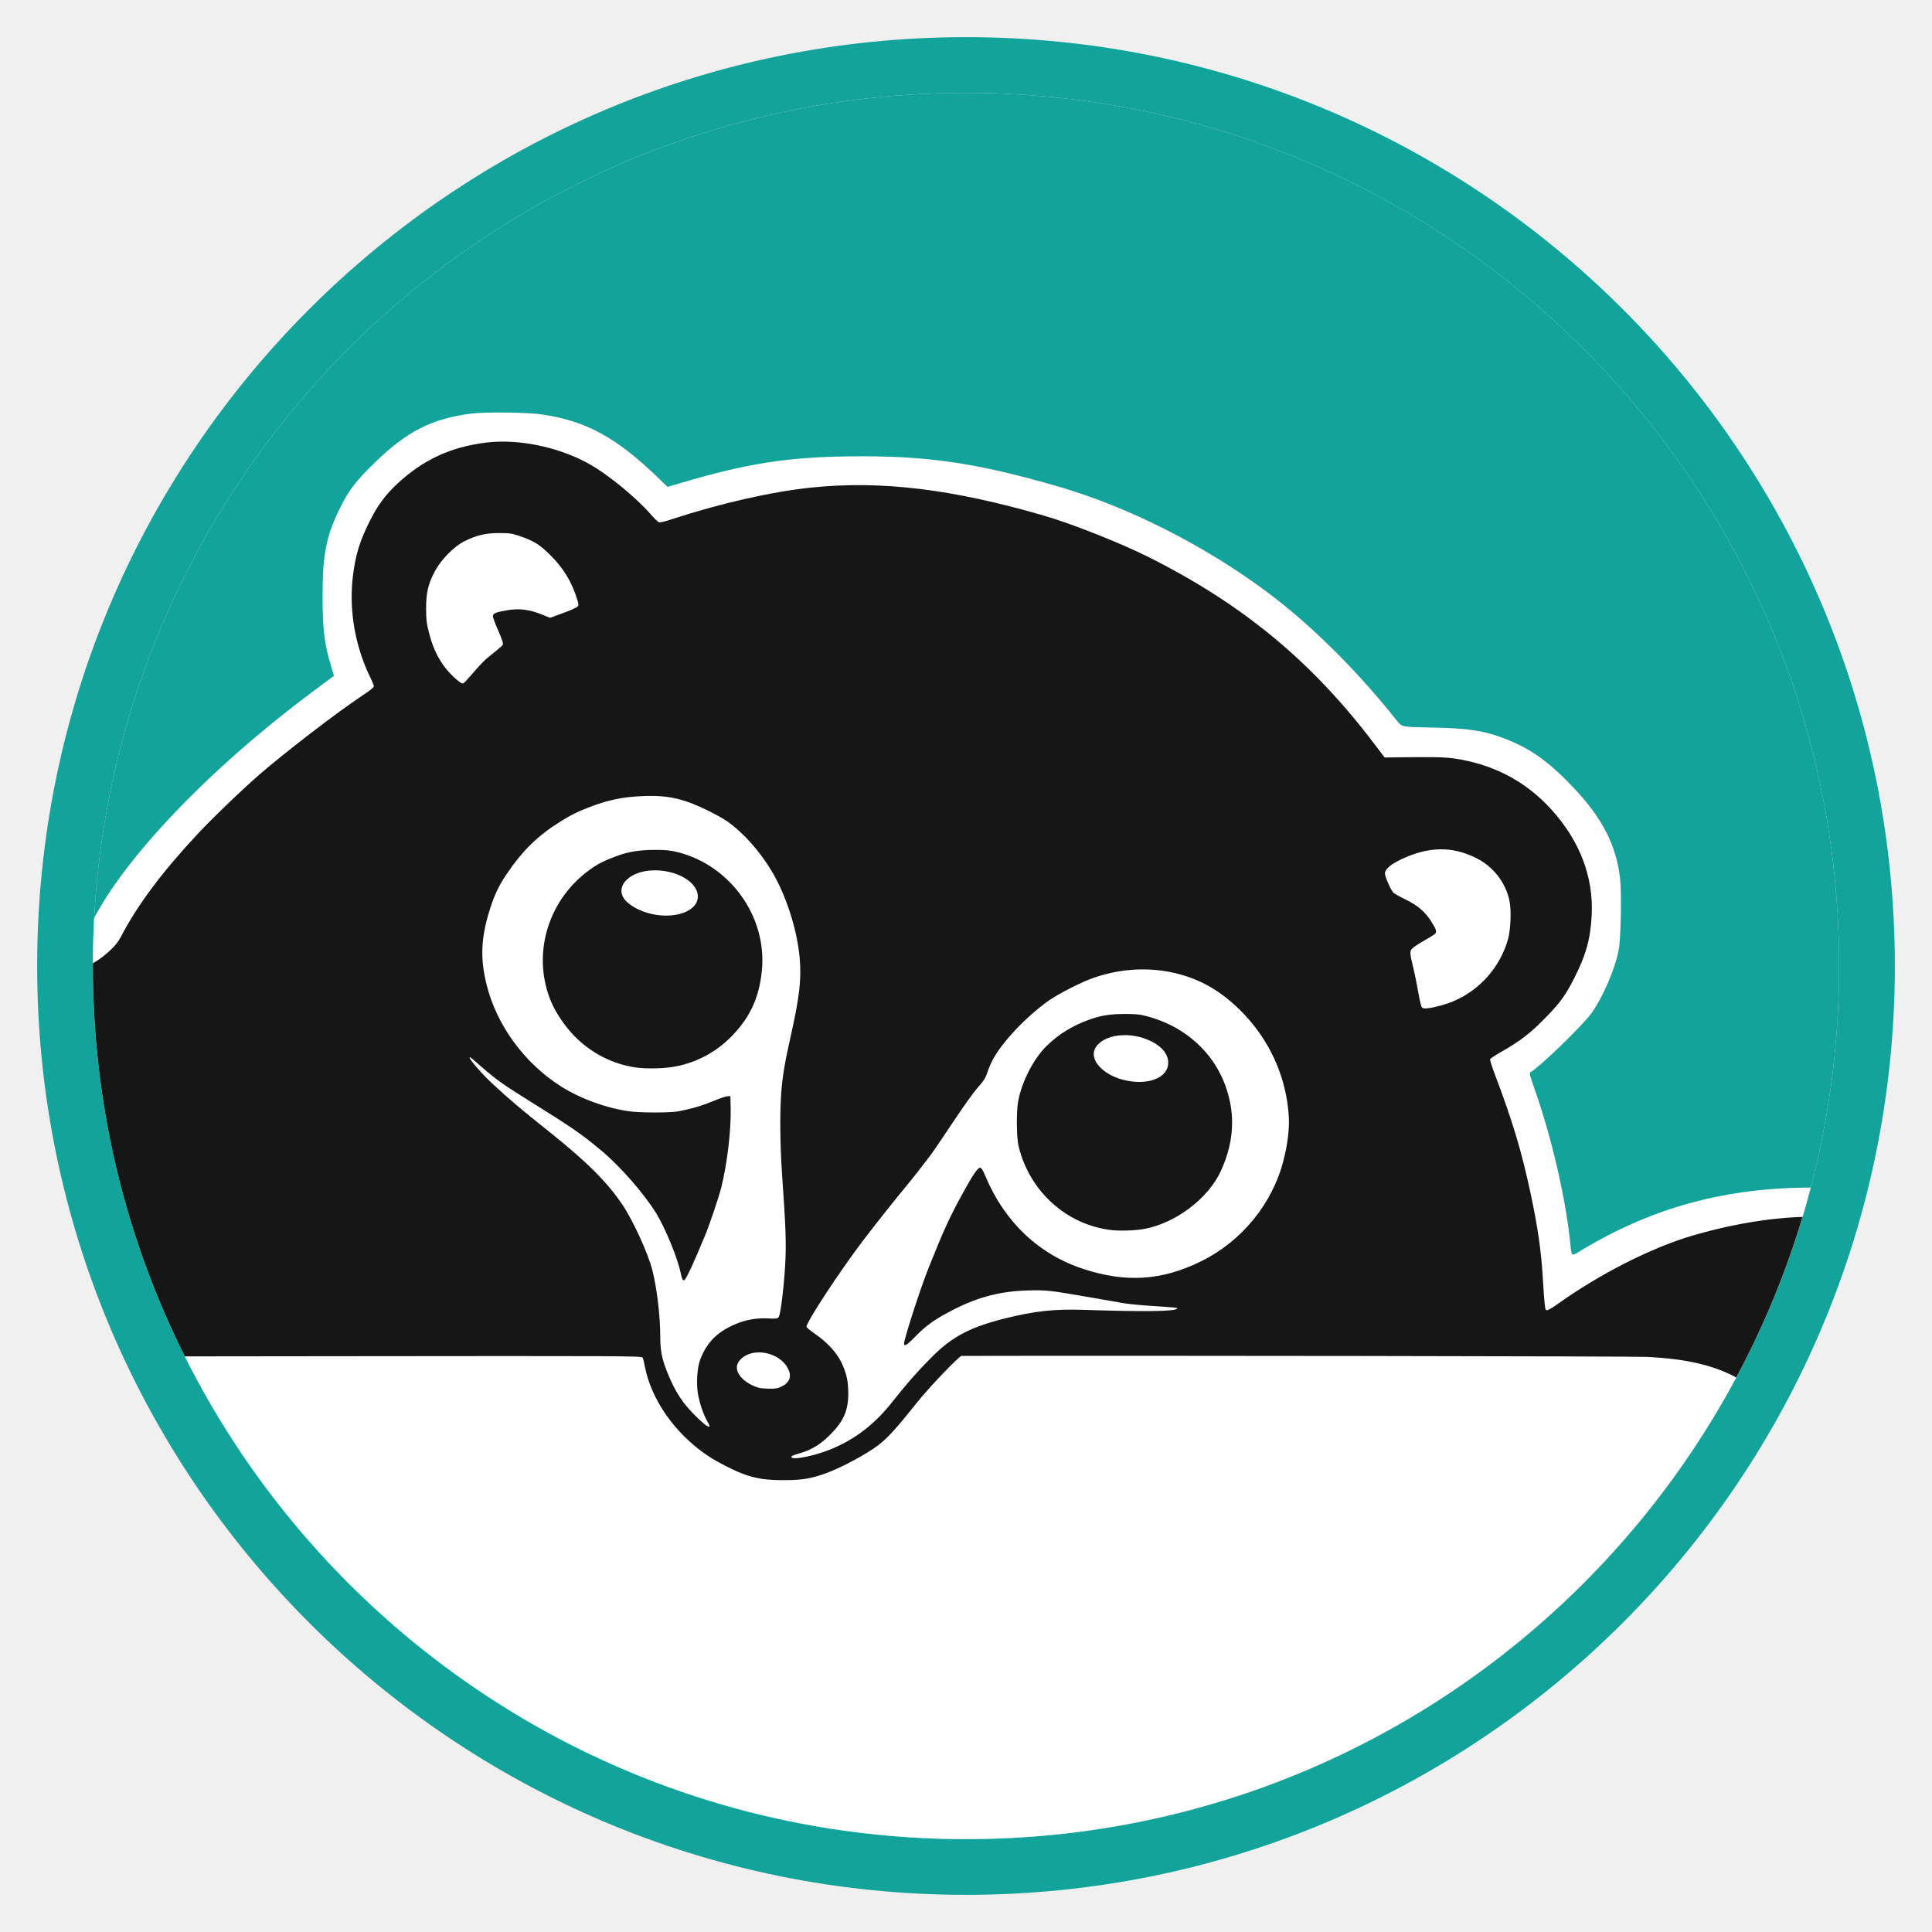
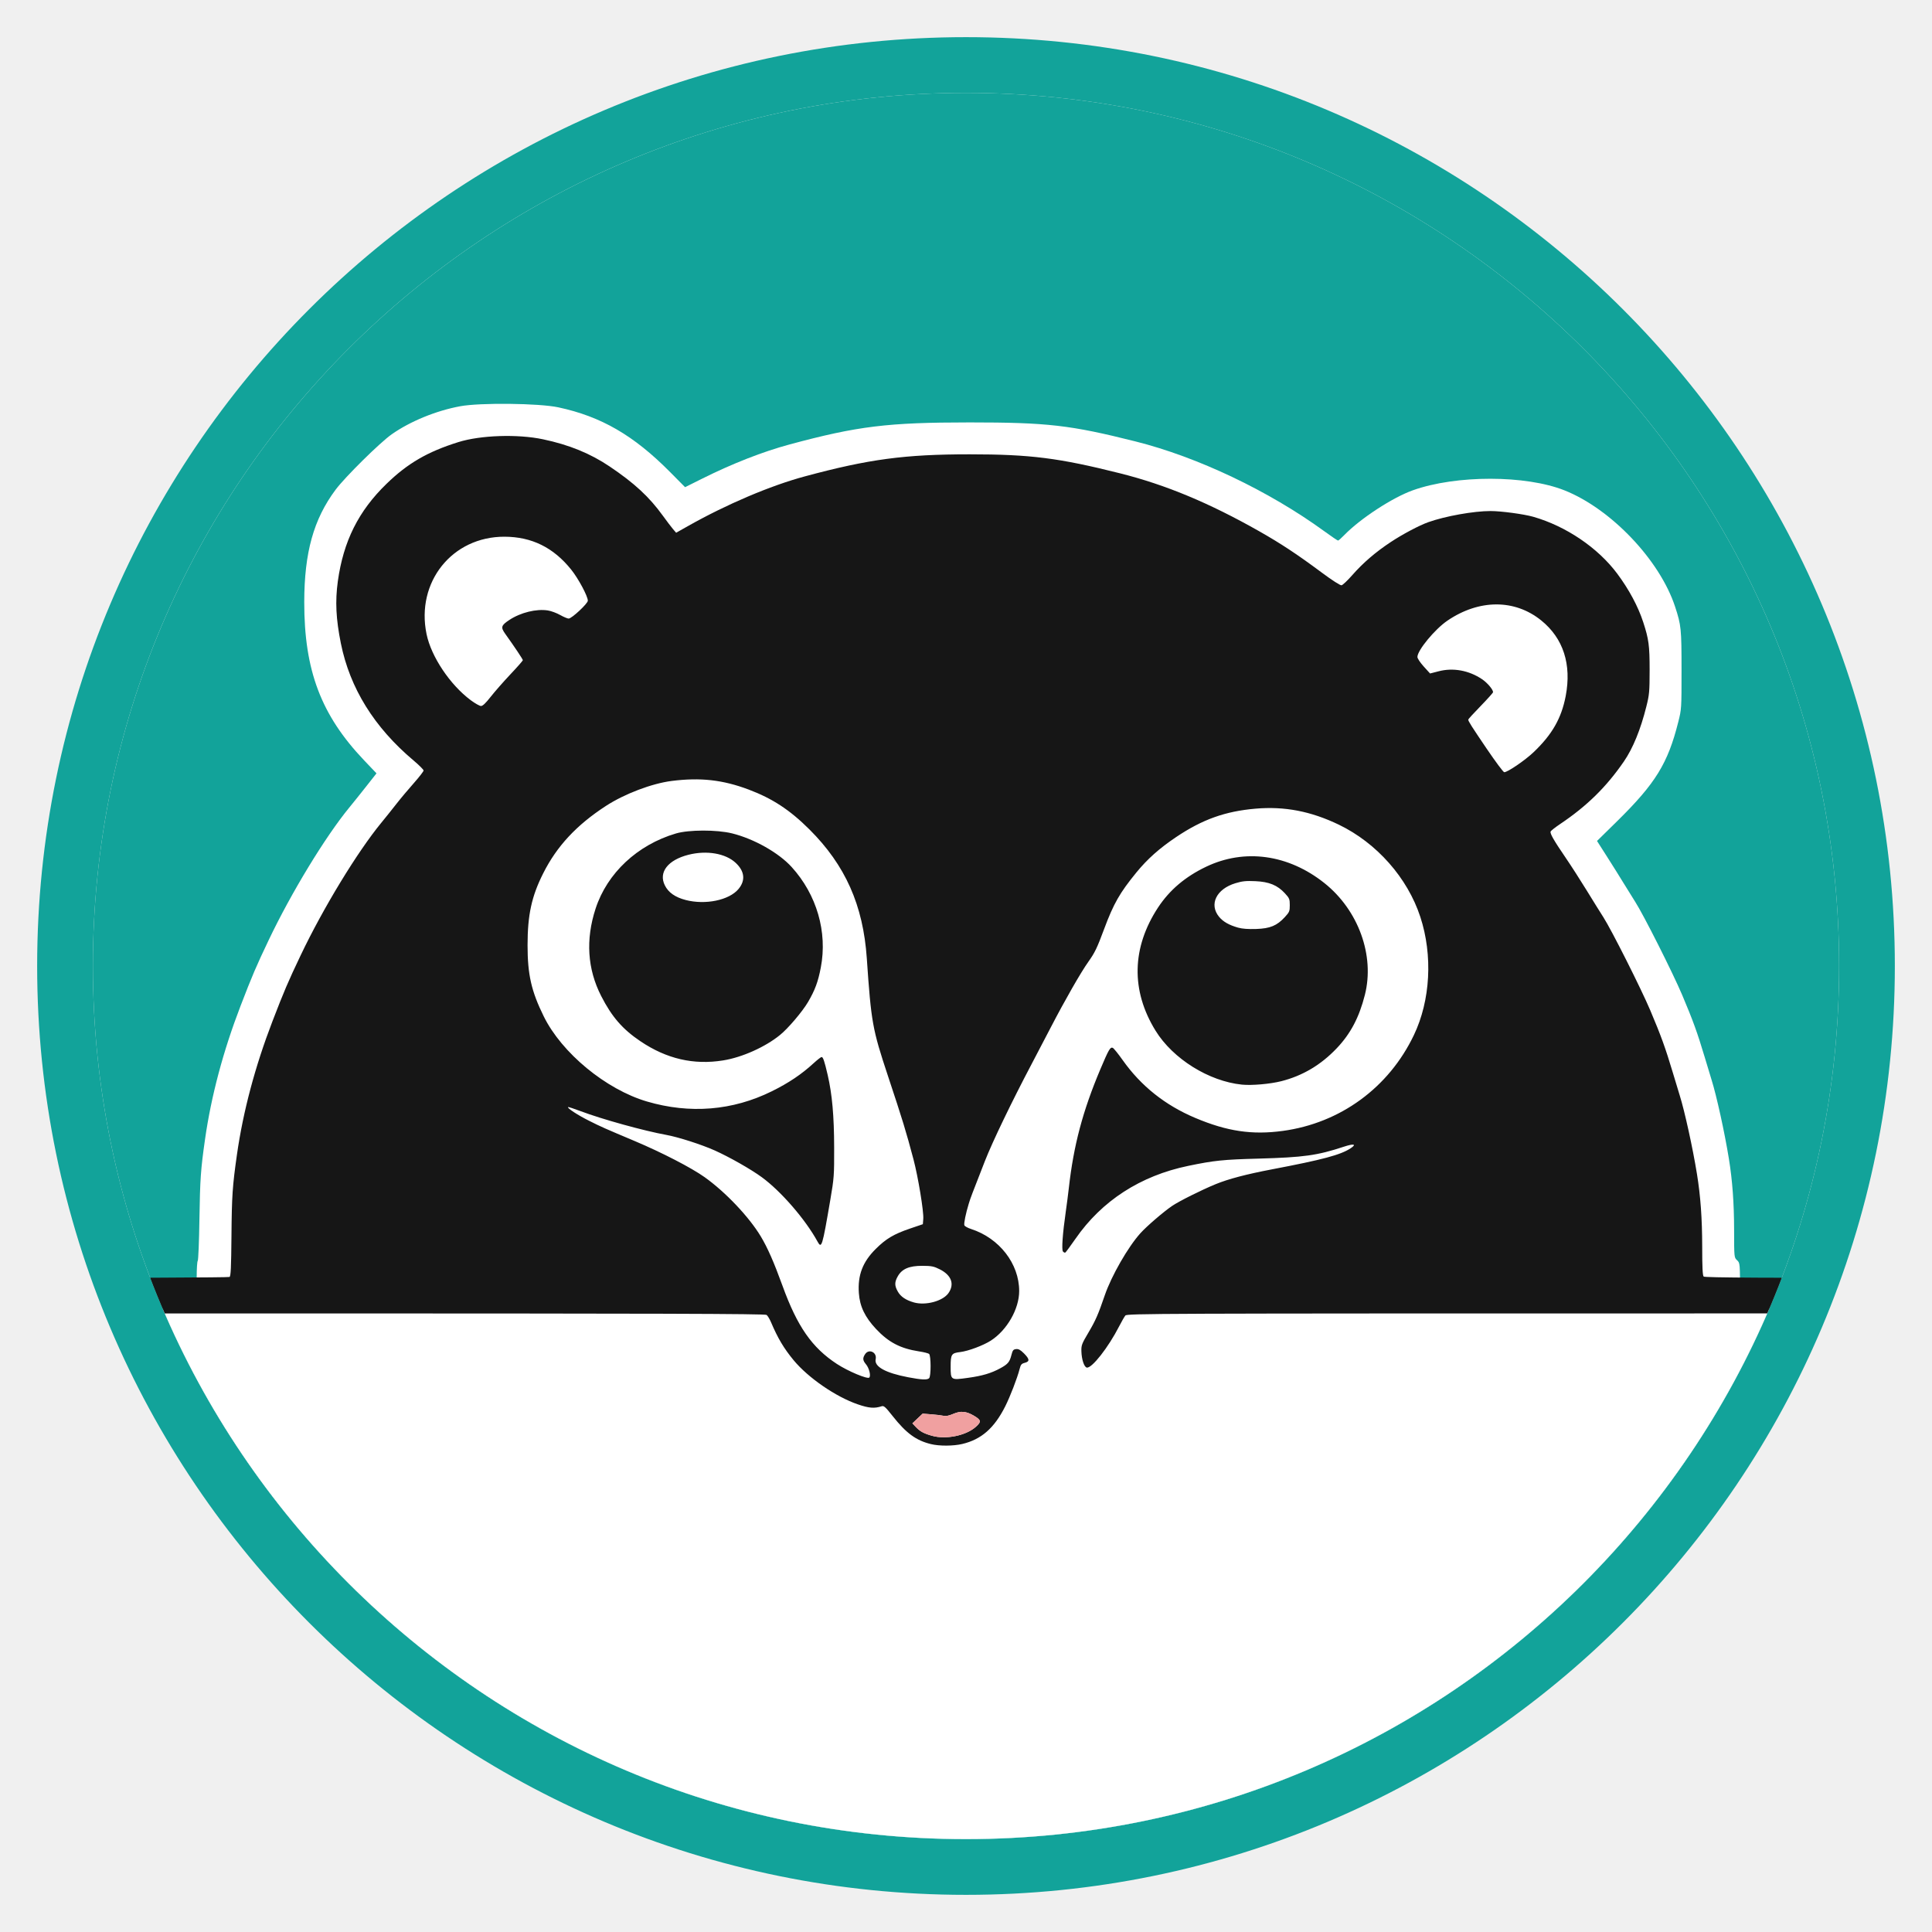
- <svg xmlns="http://www.w3.org/2000/svg" viewBox="237.2 -127.8 665.6 665.6" width="665.6" height="665.6">
+ <svg xmlns="http://www.w3.org/2000/svg" viewBox="214.52 -93.15 544.96 544.96" width="544.96" height="544.96">
  <defs>
-     <clipPath id="b4">
-       <circle cx="570" cy="205" r="300.8" />
+     <clipPath id="b5">
+       <circle cx="487" cy="179.33" r="246.28" />
    </clipPath>
  </defs>
-   <path d="M250 205a320 320 0 1 0 640 0a320 320 0 1 0 -640 0ZM269.2 205a300.8 300.8 0 1 1 601.6 0a300.8 300.8 0 1 1 -601.6 0Z" fill="#12A39A" fill-rule="evenodd" />
-   <circle cx="570" cy="205" r="300.8" fill="#12A39A" />
-   <g clip-path="url(#b4)">
-     <path d="M435.60 782.98C443.88 782.07 451.23 779.58 457.33 775.63C460.04 773.88 471.06 762.90 472.82 760.20C474.34 757.86 475.98 754.07 476.86 750.83C477.42 748.79 477.50 747.31 477.50 739.00C477.50 728.31 477.38 727.52 474.96 722.33C473.12 718.39 465.70 710.92 461.50 708.77C457.05 706.48 456.18 706.33 447.69 706.34C438.56 706.35 438.51 706.36 434.25 710.59C431.33 713.49 431.33 713.49 431.33 719.00C431.33 724.52 431.33 724.52 433.92 727.06C435.34 728.46 437.12 729.91 437.88 730.29C441.75 732.22 439.25 736.92 433.60 738.34C431.73 738.81 429.36 738.15 425.83 736.18C423.34 734.78 422.06 733.27 420.48 729.86C418.36 725.27 418.08 723.56 418.92 720.40C421.08 712.32 424.49 708.49 432.61 704.99C441.51 701.15 450.14 700.92 461.50 704.21C471.82 707.19 477.90 709.66 498.17 719.08C500.55 720.18 505.88 722.66 510.00 724.57C556.87 746.34 602.83 758.29 657.17 762.84C681.01 764.84 723.80 764.84 751.16 762.84C786.38 760.27 833.16 752.20 866.17 743.00C889.72 736.43 911.96 729.05 927.17 722.76C929.18 721.92 932.41 720.61 934.33 719.84C954.09 711.96 979.63 698.58 1000.33 685.26C1037.07 661.64 1070.36 628.32 1086.68 598.83C1096.27 581.52 1102.31 563.79 1104.96 545.17C1107.13 529.89 1106.83 504.46 1104.31 489.83C1101.18 471.65 1093.29 451.59 1082.88 435.33C1070.17 415.48 1049.68 394.99 1028.50 380.96C1012.74 370.52 984.16 356.87 964.08 350.19C962.02 349.51 960.33 348.84 960.33 348.72C960.32 347.23 959.11 341.11 958.32 338.57C955.37 329.07 950.39 321.64 940.04 311.31C930.90 302.19 925.12 297.88 915.46 293.00C898.91 284.64 883.64 281.34 861.33 281.34C831.92 281.33 806.74 288.12 782.60 302.59C778.15 305.25 778.75 305.74 777.99 298.83C776.34 283.84 771.56 263.50 765.93 247.53C764.28 242.84 764.02 241.85 764.43 241.62C767.57 239.86 782.00 225.94 785.29 221.50C789.21 216.21 793.66 205.98 794.86 199.50C795.61 195.48 795.91 180.09 795.34 174.94C794.10 163.67 789.35 154.26 779.73 144.03C771.11 134.85 764.88 130.32 756.15 126.88C748.66 123.92 743.21 123.08 730.00 122.84C720.17 122.66 720.17 122.66 718.52 120.58C704.51 102.95 688.72 87.31 673.50 76.00C652.02 60.02 625.78 46.78 601.83 39.83C573.21 31.53 556.15 29.08 529.50 29.43C508.30 29.71 494.52 31.88 472.17 38.46L467.17 39.93L464.17 37.03C449.58 22.92 439.20 17.24 423.95 14.99C418.86 14.24 404.67 14.06 399.66 14.68C386.16 16.35 377.39 20.79 366.40 31.49C359.73 37.98 357.36 41.08 354.36 47.17C349.57 56.87 348.33 63.13 348.33 77.53C348.33 89.07 348.92 93.93 351.27 101.76L352.25 105.02L344.37 110.90C309.34 137.09 280.13 167.62 268.98 189.71C266.99 193.64 259.43 197.34 249.33 199.32C242.85 200.59 236.77 202.44 226.71 206.20C214.93 210.61 201.72 218.04 190.67 226.46C185.75 230.21 183.96 231.65 179.77 235.23C173.76 240.37 173.69 240.41 167.04 242.53C140.25 251.06 112.82 268.53 85.67 294.37C61.30 317.56 44.05 340.33 31.80 365.50C18.90 392.00 14.59 411.29 14.54 442.67C14.52 457.07 14.64 459.30 16.03 470.00C21.50 512.21 47.02 558.74 87.05 599.50C108.29 621.11 127.38 636.53 148.42 649.04C149.88 649.91 149.90 649.96 150.13 652.12C150.81 658.81 155.36 668.30 161.58 676.01C164.33 679.42 174.46 689.27 177.65 691.64C180.85 694.01 185.81 696.57 190.00 698.02C192.79 698.99 193.68 699.14 197.50 699.26C201.83 699.41 201.83 699.41 204.17 701.19C209.21 705.03 212.88 706.00 222.37 706.00C232.82 706.00 233.72 705.70 239.08 700.39C242.67 696.84 242.67 696.84 242.67 692.10L242.67 687.36L250.96 687.26L259.25 687.17L271.04 695.27C277.52 699.73 283.28 703.59 283.83 703.84C284.38 704.09 293.91 706.10 305.00 708.31C329.93 713.28 326.90 713.14 350.58 710.45C359.79 709.40 367.39 708.61 367.47 708.69C367.55 708.78 367.39 710.34 367.12 712.17C366.34 717.32 366.66 733.30 367.64 737.75C370.05 748.79 374.21 756.26 383.15 765.58C393.28 776.16 402.37 781.20 414.22 782.82C418.25 783.37 431.18 783.46 435.60 782.98Z" fill="#FFFFFF" />
-     <path d="M430.60 772.98C438.89 772.06 446.26 769.57 452.33 765.63C455.00 763.89 461.06 757.86 462.81 755.20C464.26 753.00 465.89 749.27 466.86 746.00C467.35 744.32 467.49 742.79 467.49 739.17C467.48 733.82 467.06 731.83 464.98 727.38C462.03 721.08 454.60 716.33 447.67 716.33C445.55 716.33 444.81 716.49 443.31 717.25C440.78 718.53 440.77 719.22 443.24 720.49C445.61 721.71 448.29 724.32 449.28 726.37C450.55 729.01 451.10 732.47 450.66 734.99C449.60 741.13 444.59 746.61 438.40 748.42C435.00 749.41 429.27 749.40 426.00 748.39C417.34 745.71 411.10 739.02 408.61 729.73C407.64 726.12 407.64 720.54 408.62 716.55C410.07 710.61 412.25 706.82 416.98 702.00C422.46 696.43 430.51 692.97 440.99 691.68C448.37 690.77 458.58 691.84 467.33 694.44C477.40 697.43 483.17 699.78 503.17 709.08C505.55 710.18 510.88 712.66 515.00 714.57C561.87 736.34 607.83 748.29 662.17 752.84C689.32 755.11 730.43 754.67 758.16 751.81C789.44 748.58 817.89 743.68 848.67 736.21C871.99 730.55 903.39 720.53 922.17 712.76C924.18 711.92 927.41 710.61 929.33 709.84C944.69 703.72 967.38 692.30 984.00 682.34C1022.96 658.99 1052.97 631.44 1072.42 601.17C1079.03 590.87 1086.79 573.86 1090.13 562.33C1094.81 546.17 1096.56 532.94 1096.24 516.16C1095.88 496.68 1092.13 479.89 1083.92 461.00C1076.19 443.22 1063.94 425.71 1049.30 411.54C1039.78 402.31 1027.47 392.99 1015.50 385.92C1000.18 376.89 976.97 366.35 958.00 359.84C954.04 358.48 951.27 357.34 950.92 356.93C950.56 356.53 950.33 355.71 950.33 354.88C950.33 352.40 949.35 346.90 948.32 343.57C945.65 334.98 940.26 326.52 932.53 318.81C925.97 312.27 919.18 307.40 910.46 303.00C897.74 296.57 884.65 292.95 869.50 291.68C855.54 290.50 837.89 292.72 820.33 297.87C806.10 302.04 788.20 311.15 773.41 321.74C771.90 322.83 770.40 323.66 770.08 323.60C769.44 323.48 769.37 322.94 768.68 311.85C768.11 302.80 766.99 295.09 764.62 283.87C761.50 269.08 758.42 258.79 752.21 242.37C751.21 239.73 750.47 237.37 750.56 237.12C750.66 236.88 752.11 235.90 753.78 234.94C761.14 230.75 764.45 228.19 770.17 222.28C774.76 217.54 776.60 214.98 779.51 209.26C783.59 201.25 785.14 195.68 785.56 187.50C786.23 174.32 781.46 161.86 771.59 151.00C762.84 141.36 751.56 135.45 738.22 133.51C734.86 133.02 730.63 132.94 716.69 133.13L714.22 133.17L710.56 128.33C689.05 99.97 665.30 80.35 632.73 64.03C623.22 59.27 606.34 52.59 596.83 49.83C565.20 40.66 540.79 37.70 516.83 40.16C503.25 41.55 485.62 45.54 468.76 51.04C465.61 52.07 464.54 52.29 464.05 52.02C463.69 51.83 462.52 50.68 461.45 49.45C456.05 43.29 446.26 35.34 439.67 31.76C429.21 26.07 415.62 23.33 404.66 24.68C392.46 26.19 382.99 30.58 374.11 38.83C369.94 42.69 367.12 46.55 364.36 52.17C361.13 58.71 359.75 63.22 358.85 70.10C357.29 82.03 359.44 94.78 364.87 105.79C365.49 107.04 366.00 108.33 366.00 108.65C366.00 109.02 364.49 110.23 361.76 112.02C353.64 117.37 335.14 131.58 326.50 139.11C320.25 144.56 310.07 154.36 304.94 159.89C292.76 172.99 284.60 183.95 278.84 194.94C277.90 196.73 276.88 198.01 274.97 199.78C270.42 204.01 264.81 206.87 257.90 208.48C247.24 210.97 245.15 211.51 241.67 212.66C223.53 218.65 209.55 225.87 195.67 236.46C190.75 240.21 188.96 241.65 184.77 245.23C182.35 247.30 179.82 249.37 179.15 249.83C178.47 250.28 175.27 251.50 172.04 252.53C155.16 257.90 140.45 265.51 122.18 278.29C103.15 291.62 85.60 307.93 70.14 326.67C63.78 334.37 61.49 337.47 55.85 345.99C42.84 365.63 33.38 386.57 28.66 406.14C23.51 427.45 23.20 454.38 27.85 475.87C31.70 493.69 38.20 510.76 48.66 530.50C58.80 549.64 75.68 572.34 93.71 591.07C112.58 610.67 133.50 627.35 155.08 640.00C157.04 641.15 158.88 642.35 159.17 642.67C159.49 643.03 159.82 644.42 160.04 646.33C160.22 648.03 160.75 650.71 161.21 652.29C162.83 657.95 167.67 666.46 172.41 672.00C174.95 674.98 180.18 679.85 183.19 682.04C186.02 684.11 191.07 686.66 195.00 688.02C197.79 688.99 198.68 689.14 202.50 689.26L206.83 689.41L209.17 691.19C216.55 696.81 226.65 697.58 231.58 692.90C233.29 691.28 233.07 690.58 230.25 688.79C227.36 686.96 226.38 686.09 224.51 683.67C222.35 680.86 222.11 680.19 221.91 676.33C221.70 672.48 221.21 670.74 219.68 668.52C218.74 667.15 218.37 666.00 218.89 666.00C219.01 666.00 220.47 666.88 222.14 667.96C228.19 671.87 232.89 673.67 237.07 673.67C238.71 673.67 239.43 673.88 241.54 675.00C245.32 677.00 247.13 677.43 251.29 677.28C254.43 677.17 255.09 677.03 257.08 676.10C259.55 674.93 262.51 672.25 262.86 670.86C263.16 669.64 262.70 669.22 258.92 667.27C254.76 665.14 251.77 662.50 251.50 660.72C250.70 655.61 248.70 651.27 245.51 647.73C244.31 646.39 243.39 645.17 243.48 645.03C243.57 644.88 245.07 644.83 246.82 644.92C250.15 645.10 253.44 644.64 255.13 643.77C257.62 642.48 260.61 643.89 264.61 648.25C266.23 650.01 267.39 651.00 267.84 651.00C268.81 651.00 270.54 649.11 271.15 647.37C271.96 645.09 271.83 641.11 270.86 638.55C269.77 635.64 268.63 633.91 265.98 631.17C264.03 629.14 263.67 628.56 263.21 626.76C262.39 623.50 260.80 620.74 258.27 618.13C254.01 613.73 248.11 610.12 241.22 607.69C239.06 606.93 237.83 606.32 237.83 606.02C237.83 605.71 238.61 605.35 240.06 604.98C242.20 604.44 244.73 603.33 248.06 601.49L249.61 600.62L252.72 601.19C256.92 601.96 257.95 602.36 260.83 604.35C263.57 606.25 264.32 606.30 265.17 604.66C266.23 602.60 265.48 598.53 263.23 594.17C261.76 591.31 258.22 587.42 255.30 585.45C254.22 584.72 253.40 583.76 252.49 582.13C251.02 579.50 247.27 575.59 243.95 573.23C239.91 570.36 234.15 567.88 228.33 566.50C223.83 565.44 214.81 565.55 210.12 566.72C208.98 567.00 208.51 566.96 207.50 566.48C204.81 565.20 190.91 555.65 185.00 551.01C176.03 543.98 162.83 531.46 155.81 523.33C136.69 501.18 121.98 472.58 116.72 447.33C115.26 440.29 114.90 436.28 115.10 429.03C115.32 420.99 115.84 418.07 118.29 411.08C120.21 405.64 121.53 402.94 125.07 397.25C129.56 390.02 135.53 383.30 143.33 376.69C149.60 371.39 153.47 368.74 162.78 363.36C181.85 352.36 206.12 344.84 233.83 341.34C249.17 339.41 240.56 339.54 354.07 339.43C453.54 339.32 458.32 339.35 458.60 339.91C458.77 340.23 459.08 341.47 459.30 342.67C461.46 354.40 469.90 366.36 481.37 373.94C484.45 375.98 490.31 378.94 493.56 380.11C497.86 381.65 501.28 382.15 507.50 382.13C513.67 382.11 516.77 381.58 522.04 379.65C527.14 377.78 535.93 373.04 539.77 370.09C543.06 367.57 546.03 364.29 553.40 355.05C557.33 350.12 567.66 339.33 568.45 339.33C625.69 339.18 800.19 339.43 804.80 339.67C817.05 340.31 825.72 342.14 833.18 345.64C838.89 348.33 842.32 352.25 843.35 357.26C844.31 361.94 845.17 363.71 848.01 366.84L849.67 368.67L849.67 371.35C849.67 375.46 848.56 378.32 845.41 382.39C843.70 384.59 843.63 385.70 845.11 386.80C845.89 387.38 846.51 387.50 848.77 387.48C851.09 387.46 851.89 387.29 854.15 386.34C862.09 382.98 867.83 376.91 868.67 371.00C868.95 368.99 869.07 368.79 870.95 367.00C873.35 364.72 874.51 362.54 875.33 358.77C875.67 357.22 876.03 355.86 876.13 355.76C876.65 355.24 877.45 356.85 878.86 361.28C880.88 367.60 881.88 369.47 884.71 372.16L887.00 374.34L887.00 377.14C887.00 380.92 886.12 383.65 883.79 387.07C881.57 390.33 881.28 390.99 881.76 391.85C883.85 395.63 891.44 393.80 897.76 388.00C902.03 384.07 904.51 380.07 905.45 375.59C905.75 374.12 906.25 372.92 906.88 372.14C910.43 367.69 911.50 365.47 912.01 361.42C912.18 360.07 912.41 358.81 912.52 358.63C912.98 357.88 913.70 359.28 915.18 363.77C917.55 370.97 918.58 372.91 921.33 375.40C924.06 377.87 924.23 378.42 923.72 383.34C923.35 386.94 922.49 389.68 921.01 391.98C918.80 395.42 920.48 397.16 925.25 396.36C928.37 395.83 931.07 394.43 933.95 391.83C936.80 389.26 935.88 389.28 943.70 391.68C962.35 397.41 977.79 404.25 993.53 413.76C1002.28 419.04 1007.68 423.17 1014.71 429.94C1025.59 440.42 1032.38 450.37 1037.65 463.57C1041.98 474.39 1043.66 483.29 1043.66 495.33C1043.67 510.01 1041.15 523.84 1035.40 540.67C1032.93 547.92 1031.42 551.66 1028.18 558.67C1017.86 580.96 1005.60 598.41 987.23 616.96C960.36 644.10 924.43 667.80 880.17 687.56C876.01 689.42 858.62 696.40 851.50 699.08C843.17 702.21 827.12 707.43 816.33 710.53C781.87 720.44 749.75 726.06 712.50 728.69C699.91 729.58 676.46 729.90 662.83 729.37C622.84 727.80 586.95 720.81 552.05 707.77C544.55 704.97 541.34 703.67 531.67 699.50C527.93 697.89 519.83 694.07 511.37 689.94C502.87 685.79 490.25 680.11 485.00 678.08C477.92 675.33 465.72 671.77 459.16 670.54C454.58 669.69 445.41 668.94 442.17 669.16C436.10 669.57 431.44 670.05 428.91 670.51C418.52 672.43 408.18 676.53 400.17 681.92C389.34 689.20 381.18 700.09 378.38 711.00C375.30 722.99 376.55 734.42 382.18 745.74C391.45 764.40 410.61 775.18 430.60 772.98ZM510.04 374.38C509.44 373.98 510.09 373.63 512.83 372.84C516.72 371.73 519.92 369.77 523.17 366.51C527.90 361.77 529.49 358.10 529.44 352.00C529.41 347.75 528.79 345.11 526.96 341.36C525.31 338.01 521.98 334.46 517.84 331.64C516.37 330.64 515.13 329.59 515.07 329.30C514.82 327.98 526.25 310.52 534.47 299.67C538.31 294.59 545.82 285.14 549.82 280.33C551.12 278.77 553.08 276.32 554.17 274.87C555.27 273.42 556.82 271.39 557.63 270.37C558.43 269.34 561.87 264.30 565.27 259.17C568.73 253.94 572.58 248.54 574.03 246.90C576.16 244.49 576.75 243.56 577.34 241.73C577.73 240.50 578.57 238.53 579.20 237.33C582.34 231.36 590.50 222.69 598.17 217.15C601.54 214.72 609.70 210.55 614.02 209.05C629.59 203.66 646.43 205.95 658.55 215.12C672.03 225.31 680.28 240.56 681.21 257.00C681.45 261.16 680.78 266.58 679.34 272.13C675.48 287.02 664.96 299.85 651.00 306.73C637.48 313.40 625.11 314.20 610.39 309.36C595.14 304.36 583.39 293.27 576.82 277.69C575.77 275.21 575.33 274.50 574.83 274.50C574.02 274.50 572.25 277.13 568.86 283.33C564.19 291.89 562.44 295.71 557.18 308.83C554.34 315.90 548.67 333.40 548.67 335.08C548.67 336.26 549.69 335.60 552.73 332.47C556.38 328.71 559.69 326.41 566.16 323.15C574.50 318.94 582.06 317.03 591.33 316.78C597.76 316.60 598.89 316.73 613.67 319.31C617.97 320.07 622.77 320.90 624.33 321.17C625.89 321.43 629.64 321.81 632.67 322.01C642.56 322.67 643.08 322.72 642.76 323.04C641.77 324.03 631.67 324.16 610.30 323.45C600.48 323.13 593.54 323.89 583.62 326.37C571.27 329.46 565.24 332.65 557.98 339.96C553.30 344.66 549.33 349.17 544.76 355.00C538.71 362.71 532.02 367.91 523.69 371.38C518.48 373.55 511.20 375.15 510.04 374.38ZM478.10 361.25C472.56 356.05 469.79 351.89 466.86 344.40C465.17 340.07 464.67 337.33 464.66 332.39C464.65 325.50 463.52 316.06 461.96 309.83C460.56 304.24 455.41 292.91 451.80 287.49C446.56 279.62 439.48 272.53 426.50 262.17C416.11 253.87 412.96 251.21 406.88 245.57C403.44 242.38 399.00 237.32 399.00 236.59C399.00 236.18 399.29 236.41 403.16 239.80C407.98 244.02 410.70 245.95 419.52 251.44C434.14 260.53 437.70 262.99 444.50 268.70C451.05 274.20 459.06 283.38 463.31 290.26C466.31 295.10 470.64 305.63 471.65 310.54C472.14 312.90 472.44 313.51 472.97 313.18C473.68 312.75 476.27 307.16 480.17 297.67C481.76 293.80 484.86 284.60 485.69 281.29C487.70 273.26 489.09 261.62 488.93 254.17L488.83 249.83L487.83 249.87C487.28 249.89 485.03 250.66 482.83 251.57C478.99 253.17 475.64 254.15 471.00 255.05C468.19 255.60 457.73 255.60 453.89 255.05C445.94 253.92 437.08 250.67 430.42 246.45C417.81 238.43 408.25 225.33 404.81 211.33C402.70 202.76 402.88 196.05 405.45 187.17C407.13 181.38 408.77 177.75 411.60 173.55C417.21 165.20 422.49 160.05 430.57 155.04C433.96 152.94 435.86 151.99 439.58 150.53C446.56 147.80 451.77 146.71 459.00 146.45C465.00 146.23 468.96 146.74 473.82 148.36C477.85 149.70 484.94 153.19 487.89 155.28C493.46 159.24 499.13 165.64 503.27 172.67C508.12 180.87 511.90 192.78 512.71 202.38C513.33 209.73 512.62 215.84 509.54 229.50C507.57 238.21 506.76 243.13 506.34 248.83C505.82 256.02 505.94 266.89 506.66 277.17C507.90 294.75 508.10 300.42 507.73 307.53C507.32 315.19 506.15 324.85 505.50 325.87C505.08 326.52 504.83 326.56 501.75 326.41C497.68 326.21 493.93 326.90 490.23 328.53C484.13 331.20 480.69 334.73 478.43 340.60C477.41 343.27 477.04 348.47 477.62 352.20C478.09 355.18 479.45 359.33 480.70 361.54C481.23 362.48 481.67 363.34 481.67 363.46C481.67 364.18 480.33 363.35 478.10 361.25ZM498.83 350.36C496.80 349.86 494.46 348.60 493.09 347.25C490.53 344.75 490.38 342.27 492.66 340.21C497.05 336.25 505.86 338.17 508.68 343.69C510.02 346.33 509.30 348.46 506.61 349.80C505.17 350.52 504.44 350.66 502.35 350.63C500.97 350.61 499.38 350.49 498.83 350.36ZM631.10 295.64C642.06 293.72 653.40 285.22 657.80 275.61C660.43 269.87 661.67 264.51 661.67 258.83C661.67 250.46 658.42 241.57 653.04 235.22C647.75 228.97 640.91 224.66 632.69 222.41C630.00 221.67 628.80 221.54 625.00 221.53C619.84 221.51 616.69 222.00 612.67 223.41C606.75 225.49 601.93 228.46 597.73 232.59C593.23 237.02 589.20 244.89 587.96 251.67C587.31 255.21 587.40 264.16 588.12 267.11C591.90 282.70 604.72 294.24 620.20 295.99C623.12 296.32 628.13 296.15 631.10 295.64ZM625.17 244.45C617.29 242.80 612.14 237.23 614.66 233.09C617.46 228.50 626.40 227.41 633.54 230.80C637.49 232.67 639.67 235.36 639.67 238.34C639.67 243.37 633.12 246.13 625.17 244.45ZM468.33 239.87C476.37 238.72 483.74 234.94 489.42 229.04C495.74 222.49 498.80 215.74 499.69 206.37C501.44 188.07 488.85 170.39 470.81 165.82C468.16 165.15 466.77 165.00 463.00 165.00C457.44 165.00 453.67 165.61 449.38 167.22C444.96 168.87 442.92 169.94 439.82 172.25C427.83 181.18 422.02 196.12 424.96 210.49C426.18 216.44 428.53 221.25 432.81 226.56C438.64 233.79 447.10 238.64 456.18 239.96C459.25 240.41 464.84 240.37 468.33 239.87ZM727.04 219.22C726.80 218.93 726.25 216.62 725.82 214.09C725.39 211.57 724.66 207.96 724.21 206.08C722.80 200.29 722.78 199.84 723.87 198.83C724.39 198.35 726.26 197.14 728.02 196.15C729.79 195.16 731.43 194.12 731.66 193.85C732.24 193.15 731.91 192.15 730.31 189.68C728.09 186.24 725.68 184.18 721.45 182.10C719.40 181.10 717.50 180.03 717.22 179.72C716.31 178.71 714.33 174.20 714.33 173.13C714.33 171.65 716.34 169.93 720.15 168.15C729.37 163.84 737.31 163.69 745.50 167.67C751.49 170.57 755.87 176.09 757.21 182.41C757.93 185.76 757.66 192.58 756.69 195.94C753.95 205.40 747.14 213.15 738.11 217.06C735.51 218.18 731.71 219.25 729.32 219.53C727.86 219.70 727.39 219.63 727.04 219.22ZM461.86 187.12C457.54 186.19 453.47 183.88 452.02 181.53C449.36 177.23 454.24 172.45 461.69 172.07C470.43 171.62 478.28 176.40 477.57 181.72C476.96 186.28 469.65 188.79 461.86 187.12ZM394.26 106.12C389.64 102.05 386.72 97.04 384.99 90.19C384.14 86.81 384.00 85.64 384.00 81.85C384.00 76.41 384.66 73.54 386.91 69.22C389.08 65.04 393.66 60.38 397.33 58.59C401.52 56.55 404.56 55.84 409.17 55.85C412.67 55.85 413.52 55.97 416.00 56.80C421.11 58.51 423.15 59.78 427.00 63.66C431.51 68.20 434.34 72.96 436.16 79.07C436.60 80.55 436.59 80.74 436.07 81.26C435.75 81.58 433.52 82.56 431.10 83.44L426.70 85.05L423.69 83.84C419.43 82.14 416.09 81.74 411.94 82.44C408.02 83.10 407.00 83.53 407.00 84.51C407.00 84.91 407.84 87.16 408.87 89.52C410.25 92.65 410.66 93.94 410.42 94.32C410.25 94.60 409.29 95.48 408.30 96.28C407.31 97.07 405.87 98.24 405.10 98.87C404.33 99.50 402.62 101.24 401.30 102.75C397.18 107.48 397.00 107.67 396.50 107.67C396.24 107.67 395.23 106.97 394.26 106.12Z" fill="#161616" fill-rule="evenodd" />
+   <path d="M225 179.33a262 262 0 1 0 524 0a262 262 0 1 0 -524 0ZM240.72 179.33a246.28 246.28 0 1 1 492.56 0a246.28 246.28 0 1 1 -492.56 0Z" fill="#12A39A" fill-rule="evenodd" />
+   <circle cx="487" cy="179.33" r="246.28" fill="#12A39A" />
+   <g clip-path="url(#b5)">
+     <rect x="225" y="276" width="524" height="165.33" fill="#FFFFFF" />
+     <path d="M490.30 323.15C493.51 322.40 496.05 320.86 499.51 317.59C504.71 312.67 506.98 309.10 509.73 301.54C511.60 296.42 511.36 296.54 514.15 299.31C516.52 301.67 516.52 301.67 521.34 301.67C526.16 301.67 526.16 301.67 530.35 297.42C533.49 294.23 535.07 292.31 536.66 289.73L538.79 286.30L619.77 286.35L700.74 286.41L703.04 284.13C705.33 281.85 705.33 281.85 705.33 272.48C705.33 263.12 705.33 263.12 704.50 262.33C703.67 261.55 703.67 261.55 703.66 253.86C703.65 246.25 703.19 239.84 702.18 233.65C701.00 226.35 698.71 215.92 697.32 211.50C697.15 210.95 696.26 208.00 695.34 204.95C693.28 198.08 692.07 194.73 689.01 187.50C686.34 181.20 678.07 164.79 675.73 161.17C674.91 159.88 673.41 157.48 672.41 155.83C671.41 154.18 669.33 150.86 667.79 148.45L664.99 144.06L670.70 138.45C681.50 127.82 684.98 122.18 687.91 110.50C688.83 106.86 688.83 106.74 688.83 95.83C688.83 84.22 688.73 83.21 687.02 78.00C682.73 64.88 668.96 50.39 655.83 45.17C644.89 40.82 625.28 40.80 613.09 45.13C607.32 47.18 598.25 53.10 593.68 57.80C592.86 58.65 592.08 59.33 591.94 59.33C591.80 59.33 590.03 58.13 588.00 56.65C572.38 45.30 552.32 35.76 534.83 31.37C516.42 26.74 509.93 26.00 488.04 26.00C464.94 26.00 456.42 27.04 437.26 32.21C429.72 34.24 421.15 37.59 412.63 41.84L407.76 44.27L403.47 39.94C393.24 29.63 384.07 24.33 372.02 21.75C366.58 20.58 349.94 20.40 344.33 21.44C337.52 22.70 330.24 25.68 325.00 29.36C321.71 31.67 311.84 41.41 309.17 45.00C302.98 53.31 300.36 62.68 300.34 76.67C300.32 95.96 305.08 108.55 317.21 121.30L320.72 124.99L317.94 128.52C316.42 130.46 314.22 133.20 313.07 134.60C306.29 142.85 296.68 158.64 290.32 172.00C286.77 179.44 285.65 182.07 282.35 190.65C277.48 203.31 274.10 216.00 272.36 228.17C271.14 236.70 270.95 239.42 270.77 250.83C270.68 257.07 270.46 262.31 270.30 262.48C270.13 262.66 270.00 264.76 270.00 267.16C270.00 271.52 270.00 271.52 272.42 273.93L274.85 276.33L348.09 276.33L421.33 276.33L421.33 279.13C421.33 281.31 421.45 282.02 421.88 282.37C422.18 282.62 422.71 283.50 423.07 284.33C425.76 290.62 428.71 294.73 434.54 300.35C442.48 308.00 451.40 313.00 457.08 313.00C459.11 313.00 459.11 313.00 463.14 316.94C467.37 321.08 469.35 322.36 472.78 323.19C475.37 323.82 487.59 323.79 490.30 323.15Z" fill="#FFFFFF" />
+     <path d="M485.92 314.16C491.32 312.89 494.97 309.70 498.08 303.51C499.47 300.74 501.46 295.57 502.12 293.02C502.44 291.75 502.66 291.50 503.58 291.26C505.02 290.89 504.96 290.22 503.35 288.60C502.34 287.60 501.82 287.31 501.12 287.39C500.33 287.48 500.15 287.73 499.80 289.11C499.30 291.05 498.81 291.63 496.67 292.80C494.12 294.19 491.61 294.94 487.62 295.49C482.69 296.18 482.67 296.17 482.67 292.35C482.67 288.84 482.88 288.52 485.39 288.22C487.65 287.95 491.86 286.37 494.00 285.00C498.56 282.07 502.00 276.07 502.00 271.02C502.00 263.31 496.42 256.11 488.45 253.52C487.50 253.22 486.64 252.74 486.54 252.47C486.35 251.98 486.93 249.14 487.80 246.30C488.30 244.67 488.59 243.92 492.34 234.33C494.48 228.87 499.90 217.61 505.59 206.83C506.66 204.82 509.08 200.17 510.99 196.50C514.88 189.00 519.37 181.16 521.49 178.17C523.38 175.50 523.95 174.31 525.97 168.88C528.63 161.73 530.37 158.69 535.05 152.96C538.16 149.15 541.56 146.13 546.29 142.95C553.70 137.98 560.11 135.69 568.66 134.95C576.85 134.24 584.27 135.67 592.17 139.47C602.84 144.62 611.54 154.45 615.15 165.48C618.70 176.31 618.01 189.04 613.34 198.81C606.26 213.65 592.57 223.65 576.33 225.85C567.69 227.02 560.63 225.97 551.66 222.18C543.17 218.60 536.35 213.17 531.19 205.87C529.92 204.07 528.66 202.52 528.39 202.41C527.68 202.14 527.26 202.87 524.89 208.47C519.92 220.25 517.35 229.93 516.00 242.00C515.80 243.74 515.43 246.67 515.16 248.50C514.25 254.84 513.93 259.35 514.35 259.86C514.57 260.12 514.87 260.25 515.03 260.15C515.18 260.05 516.47 258.30 517.89 256.26C525.31 245.55 536.20 238.50 549.67 235.71C556.99 234.19 559.50 233.93 569.50 233.66C582.31 233.30 586.06 232.78 593.58 230.30C596.40 229.37 597.27 229.57 595.50 230.74C592.68 232.61 587.62 233.96 573.33 236.68C566.09 238.06 561.00 239.40 557.42 240.87C553.42 242.51 547.10 245.67 545.13 247.01C542.67 248.69 537.95 252.75 536.18 254.72C532.69 258.60 528.03 266.73 526.16 272.17C524.28 277.66 523.58 279.26 521.57 282.67C519.66 285.89 519.50 286.31 519.55 288.00C519.61 290.30 520.32 292.46 521.07 292.60C522.48 292.87 527.14 286.94 530.19 280.98C530.89 279.62 531.68 278.24 531.95 277.92C532.41 277.36 540.23 277.33 686.91 277.33C792.26 277.33 841.58 277.23 842.02 276.99C842.91 276.51 843.17 275.33 843.17 271.72C843.17 268.85 843.11 268.56 842.38 267.97C841.61 267.35 839.97 267.33 768.53 267.33C712.15 267.33 695.38 267.24 695.07 266.93C694.78 266.64 694.66 264.30 694.66 258.52C694.65 250.58 694.20 244.26 693.18 237.98C692.00 230.68 689.71 220.25 688.32 215.83C688.15 215.28 687.26 212.34 686.34 209.29C684.28 202.42 683.07 199.06 680.01 191.83C677.38 185.63 669.09 169.17 666.79 165.58C665.99 164.34 663.89 160.96 662.12 158.08C660.35 155.19 657.67 151.03 656.17 148.83C652.83 143.94 651.69 141.96 651.90 141.41C651.99 141.17 653.21 140.21 654.61 139.27C662.16 134.20 667.64 128.82 672.59 121.61C675.13 117.91 677.29 112.62 678.90 106.17C679.75 102.79 679.82 101.98 679.83 95.83C679.83 88.94 679.59 87.12 678.02 82.33C676.57 77.88 674.01 73.12 670.70 68.67C665.26 61.37 656.26 55.27 647.01 52.62C644.34 51.86 637.96 51.00 634.95 51.00C630.22 51.00 622.20 52.43 617.43 54.13C614.88 55.03 610.14 57.54 606.79 59.76C602.54 62.57 599.02 65.59 595.97 69.06C594.63 70.59 593.26 71.88 592.93 71.94C592.56 72.01 590.30 70.55 587.24 68.28C580.37 63.17 575.85 60.19 569.69 56.69C555.61 48.71 543.34 43.60 530.50 40.37C513.19 36.02 505.12 35.00 488.04 35.00C469.74 35.00 459.58 36.36 441.59 41.21C431.81 43.84 419.43 49.11 408.54 55.26L405.24 57.12L404.37 56.11C403.89 55.55 402.60 53.85 401.50 52.33C397.65 47.00 393.49 43.15 386.50 38.44C381.04 34.76 375.05 32.31 367.68 30.76C360.54 29.25 350.06 29.60 343.83 31.55C335.15 34.26 329.51 37.53 323.57 43.30C315.63 50.99 311.38 59.51 309.81 70.83C309.04 76.47 309.28 81.43 310.67 88.33C313.22 100.97 320.07 112.01 331.15 121.34C332.72 122.66 334.00 123.94 334.00 124.19C334.00 124.43 332.76 126.03 331.25 127.74C329.74 129.44 327.52 132.08 326.33 133.61C325.14 135.14 323.22 137.53 322.07 138.93C315.30 147.17 305.68 162.97 299.32 176.33C295.77 183.78 294.65 186.40 291.35 194.98C286.48 207.64 283.10 220.34 281.36 232.50C280.09 241.41 279.90 244.23 279.81 255.47C279.73 264.40 279.62 266.82 279.27 267.04C279.03 267.20 249.18 267.33 212.94 267.33L147.04 267.33L146.52 268.07C146.13 268.63 146.00 269.69 146.00 272.33C146.00 274.98 146.13 276.04 146.52 276.59L147.04 277.33L288.62 277.33C401.37 277.33 430.32 277.42 430.75 277.75C431.06 277.98 431.62 278.92 432.01 279.83C433.90 284.30 435.63 287.20 438.38 290.53C442.48 295.48 450.23 300.82 456.44 302.96C459.62 304.06 461.18 304.18 463.22 303.51C463.83 303.31 464.28 303.71 466.31 306.28C470.13 311.12 472.94 313.18 477.12 314.19C479.48 314.77 483.42 314.75 485.92 314.16ZM477.41 311.84C475.10 311.19 474.04 310.61 472.86 309.37L471.88 308.34L473.32 306.97L474.77 305.60L477.13 305.78C478.43 305.88 479.99 306.06 480.59 306.19C481.37 306.35 482.17 306.20 483.40 305.67C485.50 304.77 487.03 304.90 489.19 306.16C491.31 307.40 491.39 307.88 489.74 309.34C486.97 311.80 481.33 312.95 477.41 311.84ZM470.67 295.33C464.27 294.11 461.06 292.32 461.52 290.24C461.95 288.30 459.61 287.19 458.54 288.82C457.80 289.94 457.86 290.57 458.79 291.68C459.68 292.74 460.22 294.91 459.72 295.42C459.20 295.93 453.74 293.64 450.60 291.59C443.56 286.99 439.40 281.02 435.23 269.50C432.80 262.82 431.03 258.79 429.10 255.58C425.78 250.07 419.19 243.12 413.31 238.92C409.54 236.23 401.27 231.96 393.50 228.68C384.92 225.07 384.09 224.70 380.67 222.98C377.52 221.41 374.47 219.42 374.75 219.13C374.84 219.05 376.46 219.58 378.37 220.30C384.31 222.55 396.17 225.83 402.45 226.97C405.83 227.58 412.37 229.68 416.13 231.36C420.28 233.22 426.35 236.67 429.41 238.91C434.82 242.87 441.69 250.80 445.08 256.99C446.28 259.18 446.44 258.68 448.72 245.33C449.78 239.12 449.83 238.47 449.81 230.50C449.79 221.63 449.25 215.55 447.99 210.09C447.09 206.21 446.69 205.00 446.27 205.00C446.08 205.00 445.08 205.78 444.05 206.72C440.60 209.89 436.95 212.34 432.20 214.68C421.17 220.13 409.11 221.11 397.00 217.55C385.43 214.14 372.97 203.86 367.89 193.53C364.39 186.42 363.33 181.75 363.33 173.48C363.33 164.92 364.47 159.67 367.75 153.17C371.59 145.53 377.16 139.55 385.43 134.18C390.67 130.77 398.40 127.84 404.00 127.13C412.08 126.11 418.37 126.81 425.67 129.55C432.41 132.09 437.32 135.31 442.85 140.82C452.98 150.93 457.99 162.18 459.02 177.16C460.26 195.26 460.61 197.17 464.98 210.33C469.10 222.73 470.07 225.88 472.20 233.92C473.50 238.85 475.11 248.61 474.95 250.66L474.83 252.16L471.21 253.39C466.59 254.97 464.43 256.26 461.51 259.17C457.85 262.81 456.42 266.55 456.78 271.60C457.04 275.35 458.48 278.35 461.62 281.71C465.16 285.48 468.49 287.22 473.71 288.03C475.06 288.23 476.35 288.56 476.58 288.74C477.14 289.20 477.16 295.04 476.60 295.60C476.07 296.13 474.48 296.06 470.67 295.33ZM472.31 274.23C470.03 273.58 468.58 272.61 467.76 271.15C466.82 269.49 466.82 268.51 467.76 266.85C468.94 264.76 470.99 263.89 474.69 263.90C477.29 263.92 477.92 264.04 479.59 264.88C482.91 266.54 483.83 269.09 482.03 271.63C480.43 273.87 475.61 275.16 472.31 274.23ZM575.94 211.82C581.96 210.29 587.10 207.24 591.57 202.54C595.48 198.43 597.90 193.83 599.51 187.48C602.33 176.38 597.69 163.57 588.08 155.93C577.91 147.84 565.59 146.14 554.73 151.33C548.85 154.14 544.44 157.88 541.19 162.80C533.73 174.14 533.48 186.28 540.48 197.60C545.38 205.52 555.50 211.84 564.83 212.79C567.58 213.07 572.78 212.62 575.94 211.82ZM418.50 205.96C423.84 205.11 430.40 202.17 434.56 198.77C436.87 196.89 440.86 192.18 442.43 189.51C444.41 186.13 445.28 183.78 446.05 179.73C447.96 169.74 444.90 159.20 437.83 151.42C434.18 147.39 427.20 143.45 421.01 141.92C416.69 140.86 408.84 140.87 405.17 141.95C394.32 145.15 385.79 153.12 382.52 163.14C379.67 171.87 380.20 180.17 384.09 187.79C387.10 193.68 390.13 197.17 395.17 200.56C402.55 205.53 410.17 207.30 418.50 205.96ZM563.75 168.51C561.18 167.78 559.53 166.84 558.39 165.46C555.50 161.96 557.61 157.61 562.99 155.98C564.94 155.39 565.96 155.28 568.60 155.40C572.50 155.57 574.84 156.53 576.96 158.83C578.22 160.20 578.33 160.47 578.33 162.17C578.33 163.87 578.23 164.13 576.93 165.54C574.69 167.97 572.80 168.75 568.83 168.89C566.59 168.96 564.93 168.84 563.75 168.51ZM407.91 160.71C404.96 159.94 403.04 158.59 402.05 156.58C400.22 152.89 402.91 149.42 408.73 147.95C413.87 146.65 419.18 147.56 422.04 150.24C424.58 152.61 424.85 155.21 422.81 157.64C420.16 160.78 413.48 162.16 407.91 160.71ZM633.90 118.08C629.54 111.65 628.67 110.28 628.67 109.82C628.67 109.69 630.24 107.98 632.17 106.00C634.09 104.02 635.67 102.26 635.67 102.09C635.67 101.34 634.04 99.43 632.57 98.44C628.86 95.94 624.41 95.13 620.31 96.20L617.90 96.82L616.12 94.86C615.11 93.74 614.33 92.58 614.33 92.16C614.33 90.29 619.25 84.33 622.79 81.92C631.72 75.84 641.78 75.81 649.25 81.85C655.48 86.88 657.86 94.23 656.16 103.17C654.96 109.45 652.33 114.05 647.08 119.04C644.63 121.36 639.78 124.67 638.82 124.67C638.57 124.67 636.36 121.70 633.90 118.08ZM347.33 104.38C341.47 100.02 336.16 92.09 334.84 85.73C331.79 71.04 342.06 58.20 356.83 58.24C364.51 58.27 370.61 61.27 375.62 67.50C377.65 70.02 380.33 75.02 380.33 76.29C380.33 77.09 375.79 81.33 374.92 81.33C374.59 81.33 373.51 80.88 372.52 80.32C371.53 79.76 369.97 79.18 369.05 79.04C365.81 78.53 361.35 79.63 358.21 81.71C355.86 83.26 355.71 83.78 357.03 85.63C359.63 89.26 362.00 92.81 362.00 93.07C362.00 93.22 360.41 95.03 358.46 97.09C356.52 99.15 354.02 102.00 352.91 103.42C351.53 105.18 350.67 106.00 350.20 105.99C349.81 105.99 348.52 105.26 347.33 104.38Z" fill="#161616" fill-rule="evenodd" />
+     <path d="M477.41 311.84C475.10 311.19 474.04 310.61 472.86 309.37L471.88 308.34L473.32 306.97L474.77 305.60L477.13 305.78C478.43 305.88 479.99 306.06 480.59 306.19C481.37 306.35 482.17 306.20 483.40 305.67C485.50 304.77 487.03 304.90 489.19 306.16C491.31 307.40 491.39 307.88 489.74 309.34C486.97 311.80 481.33 312.95 477.41 311.84Z" fill="#F0A0A0" />
  </g>
</svg>
